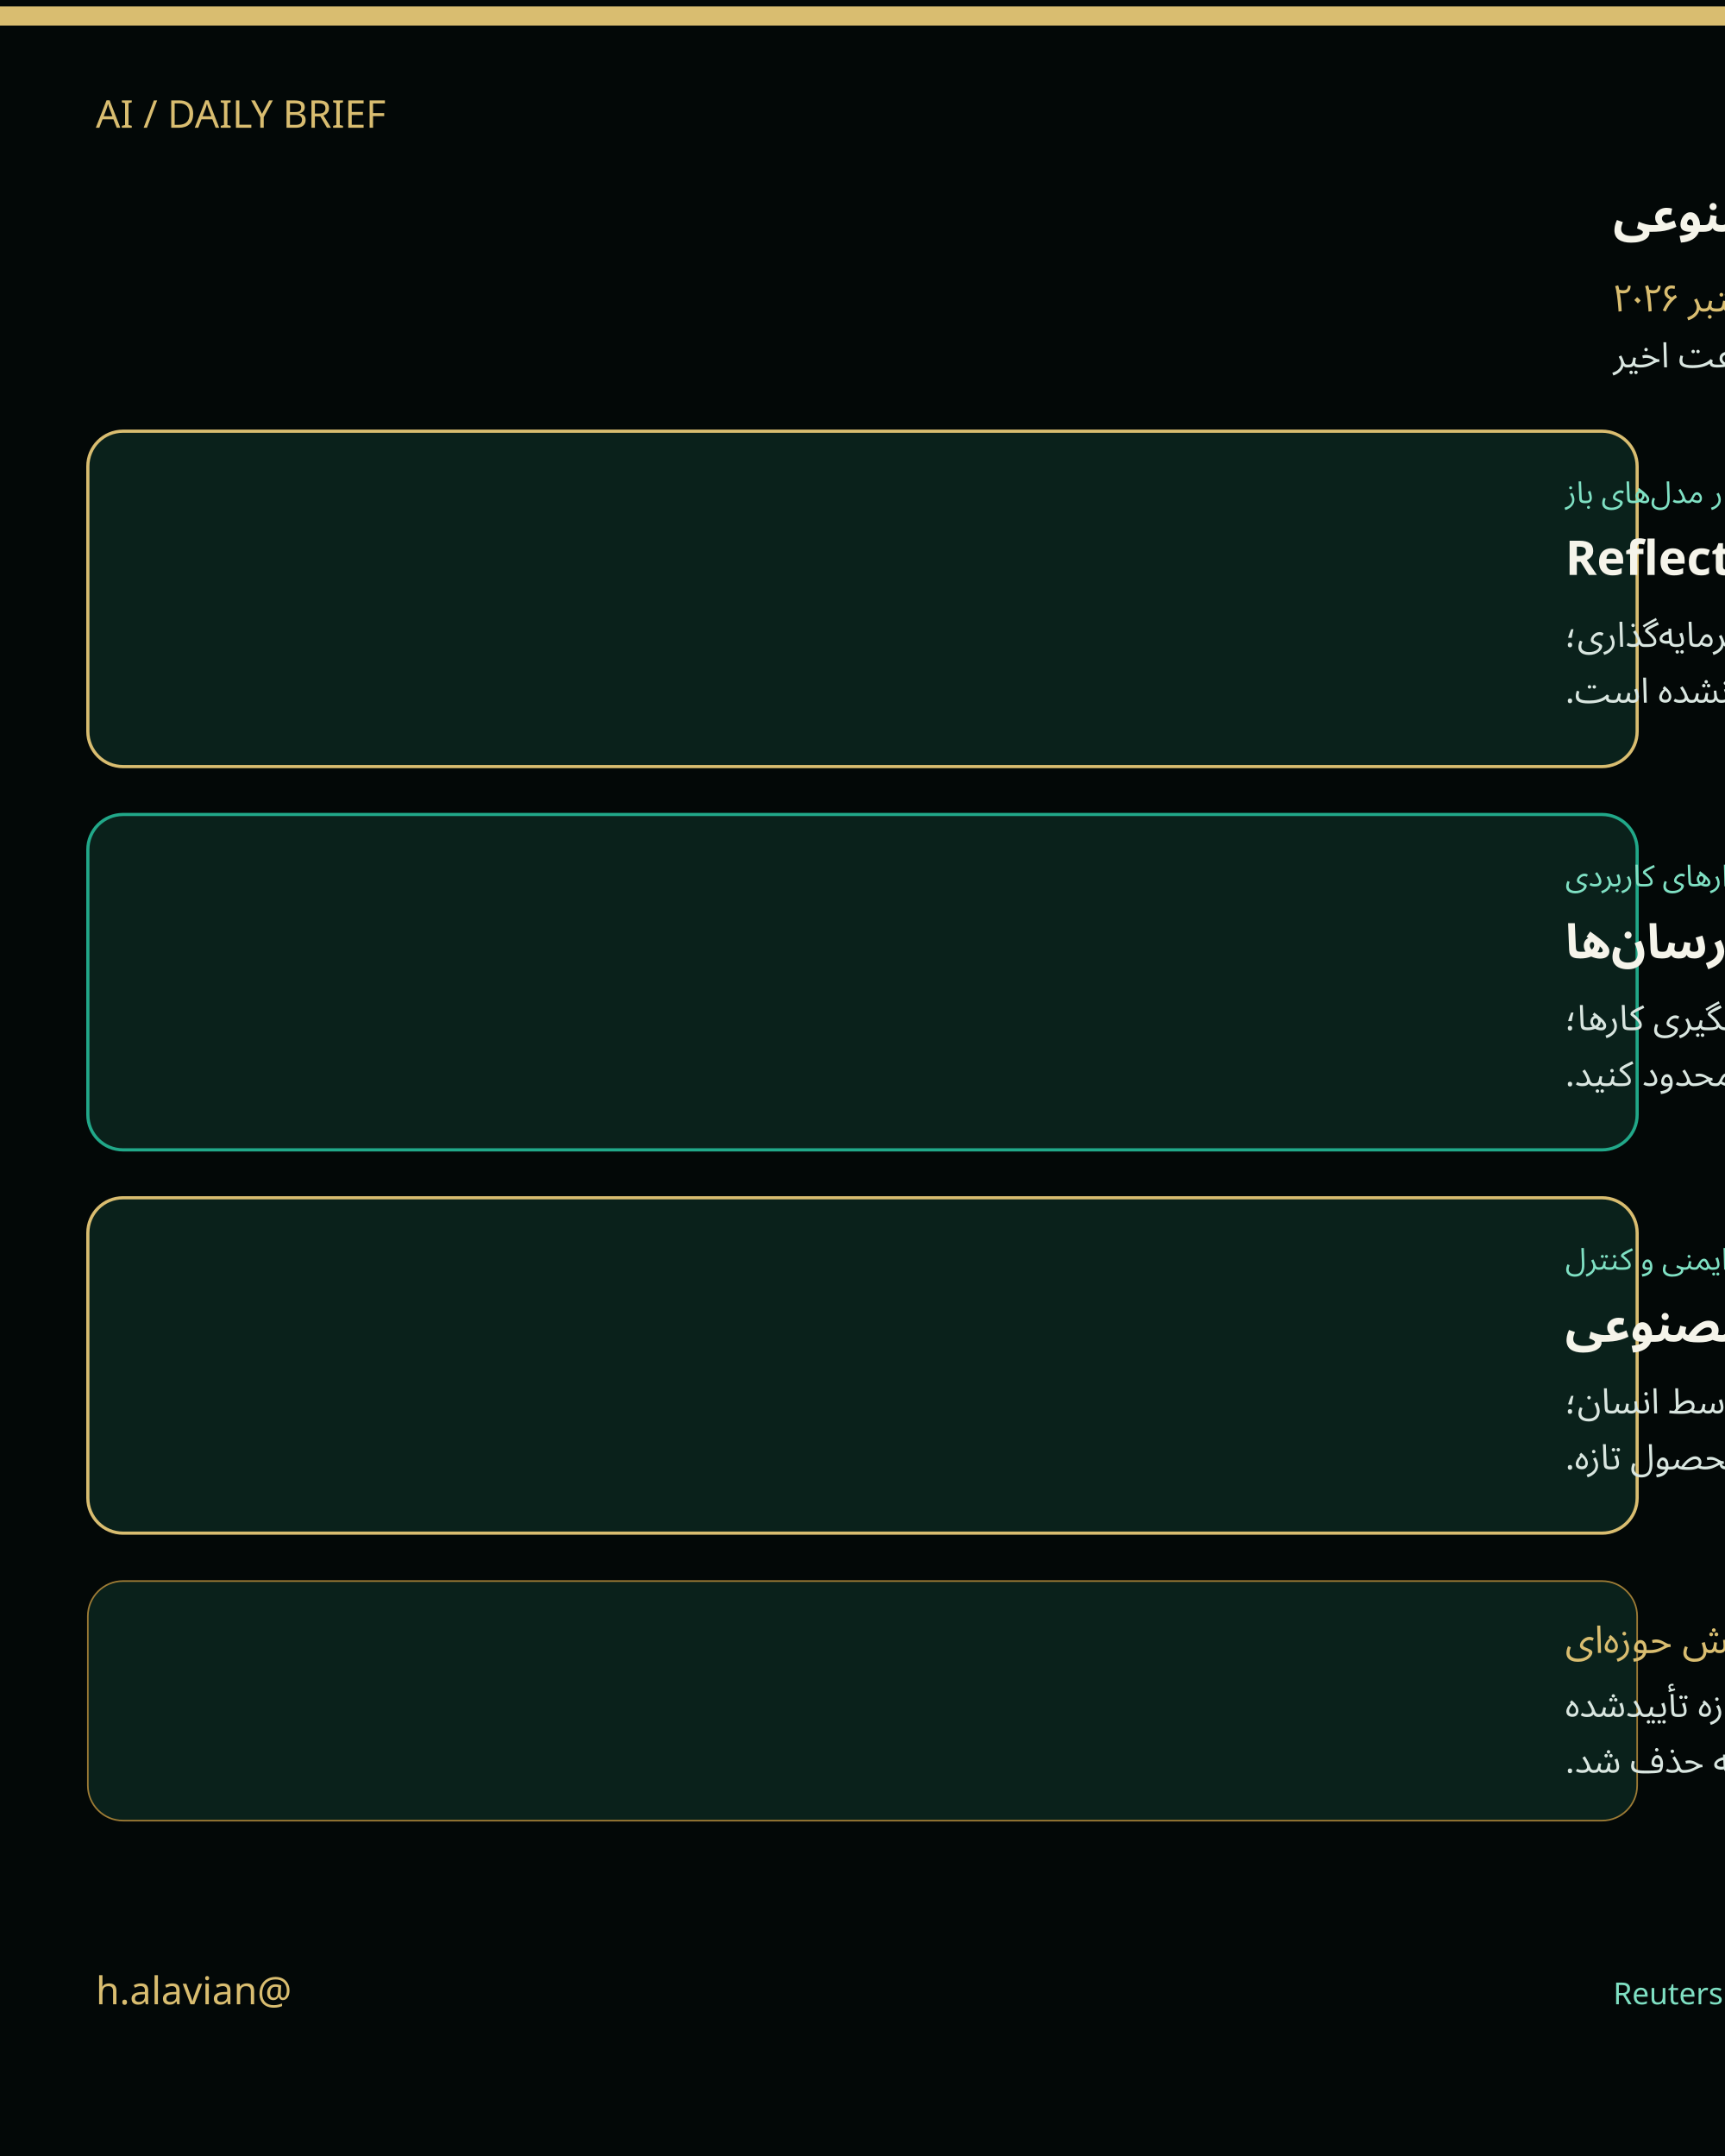
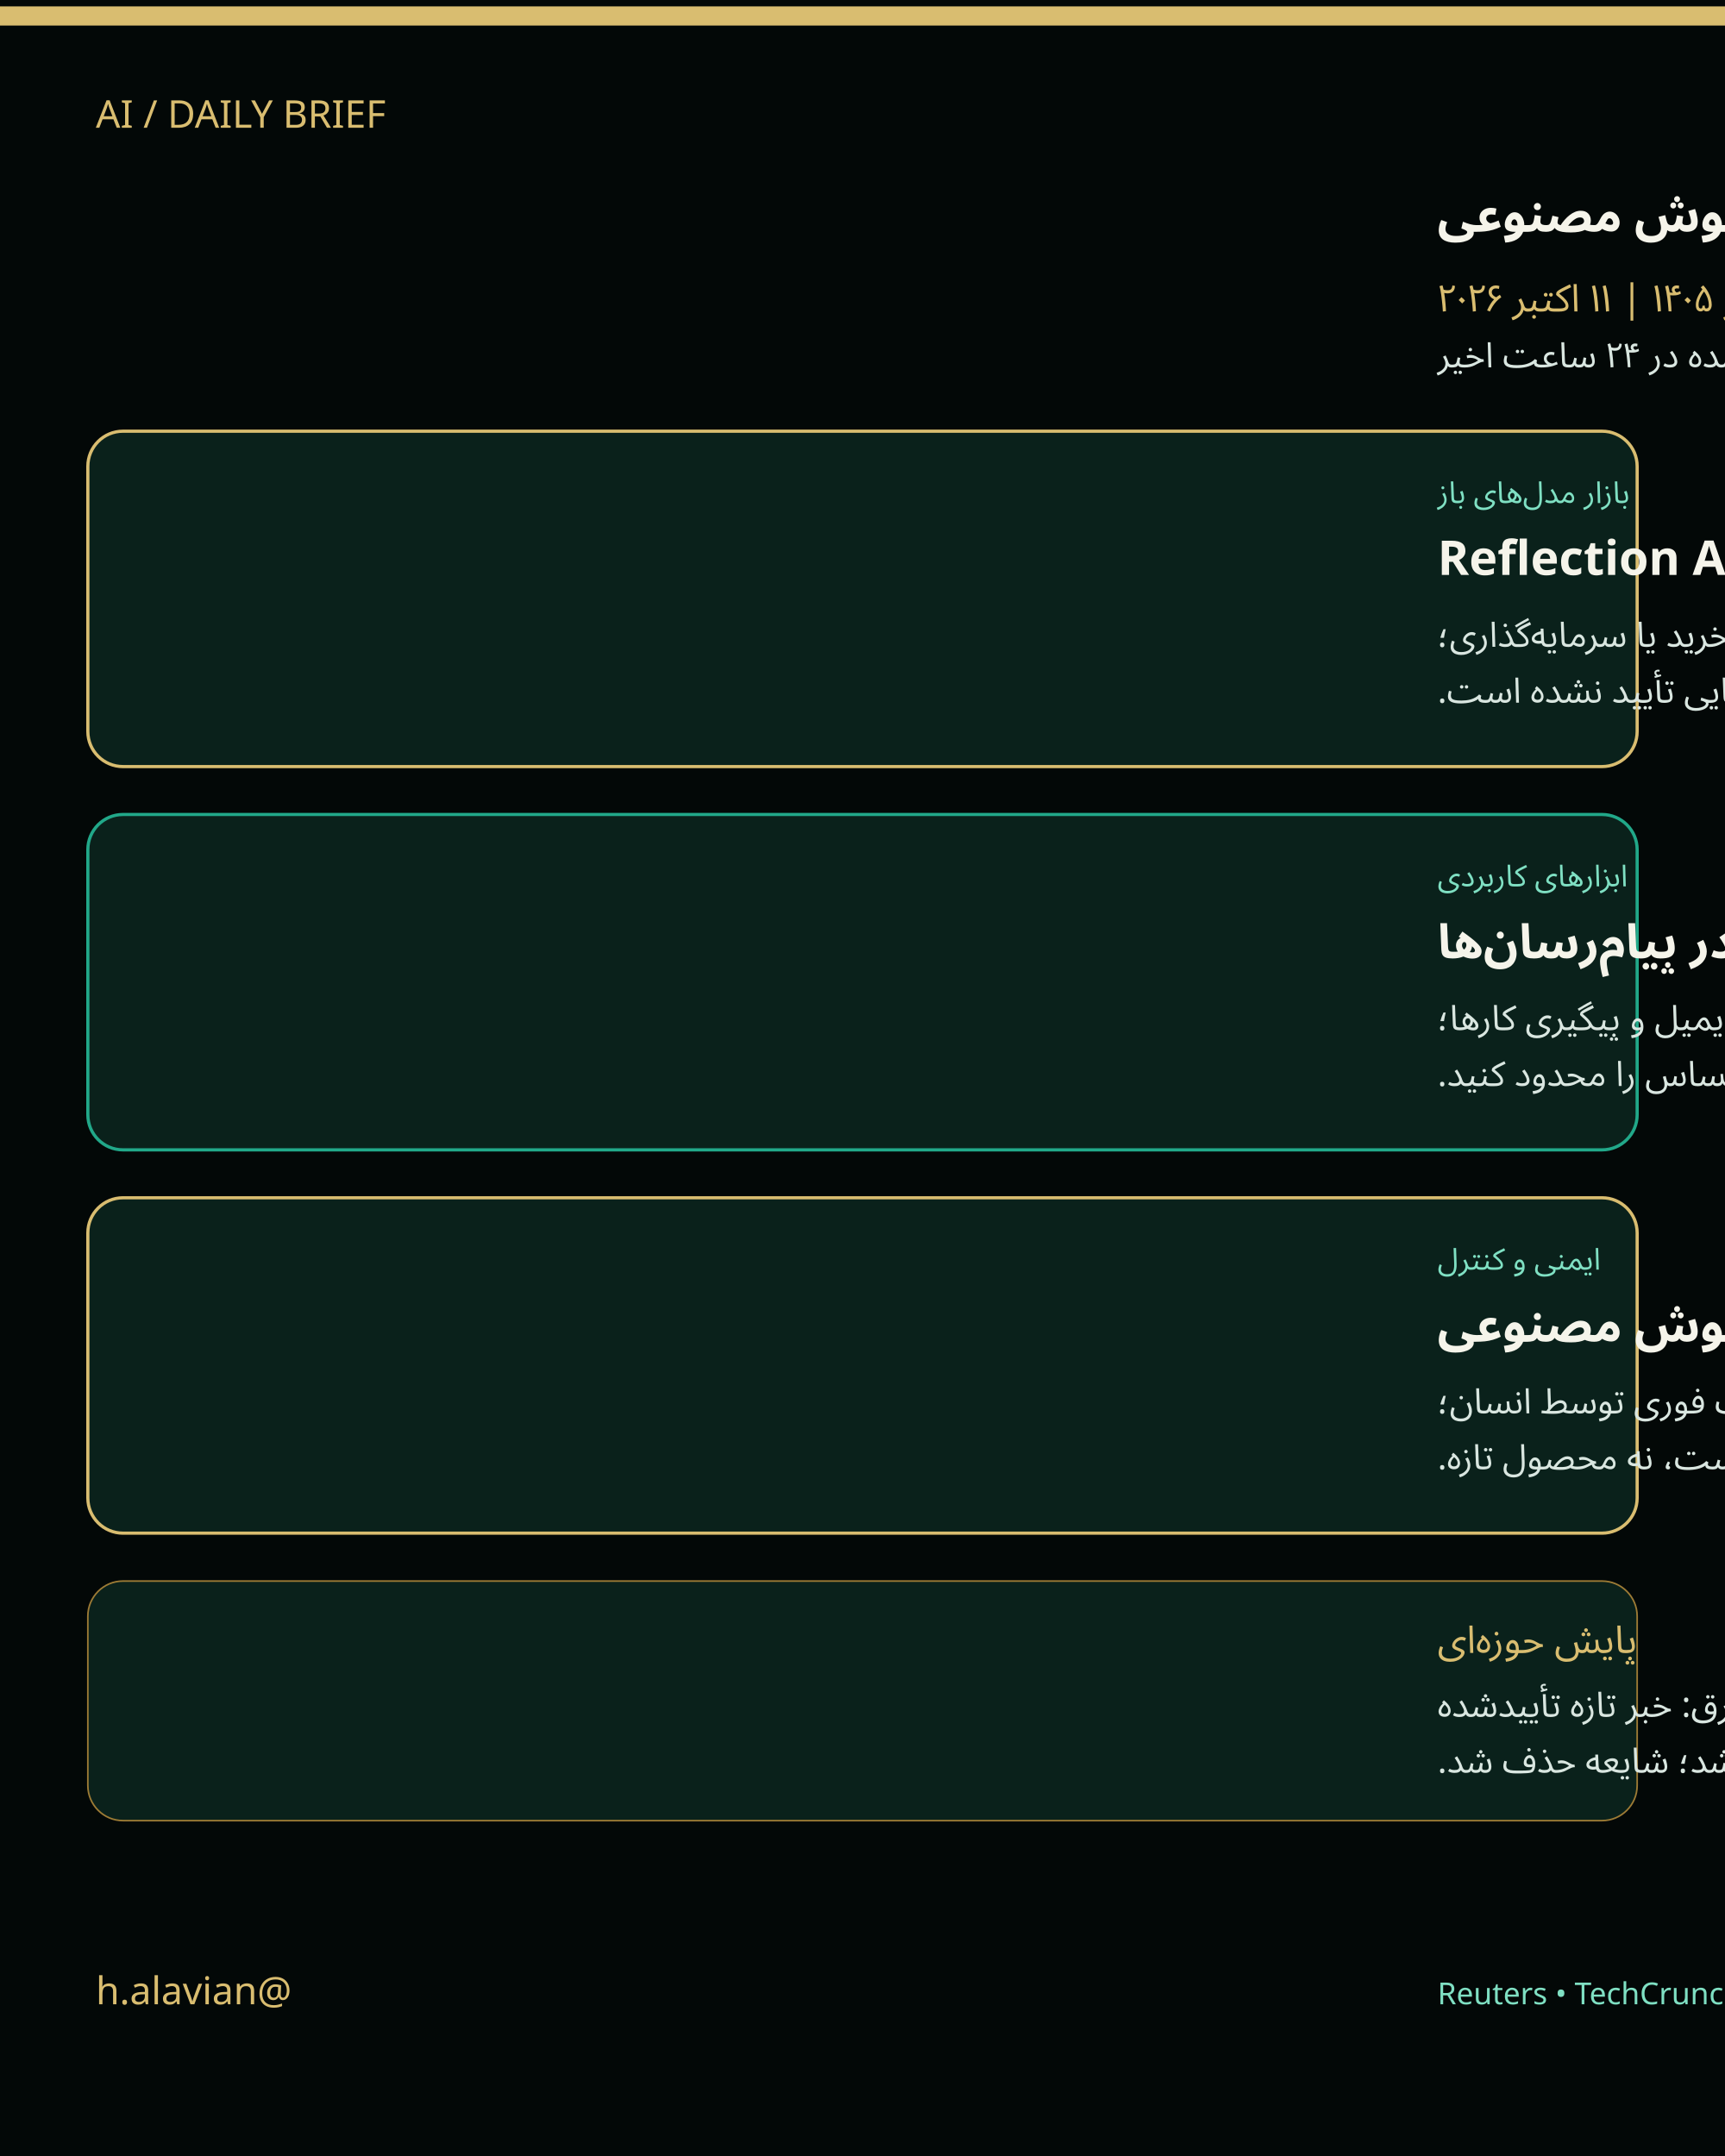
<svg xmlns="http://www.w3.org/2000/svg" width="1080" height="1350">
  <style>text{font-family:'Noto Sans Arabic',sans-serif;text-anchor:end;direction:rtl}.t{fill:#f5f4ea;font-size:30px;font-weight:bold}.s{fill:#d9e6e0;font-size:22px}.g{fill:#d9bd70;font-size:24px}.c{fill:#7fe0c3;font-size:19px}</style>
  <rect width="1080" height="1350" fill="#030807" />
  <rect x="0" y="4" width="1080" height="12" fill="#d9bd70" />
  <text class="g" x="60" y="80" style="direction:ltr;text-anchor:start">AI / DAILY BRIEF</text>
-   <text class="t" x="1010" y="145">بولتن روزانه هوش مصنوعی</text>
-   <text class="g" x="1010" y="195">یکشنبه ۱۹ مهر ۱۴۰۵ | ۱۱ اکتبر ۲۰۲۶</text>
-   <text class="s" x="1010" y="230">خبرها و روندهای تأییدشده در ۲۴ ساعت اخیر</text>
+   <text class="t" x="900" y="145">بولتن روزانه هوش مصنوعی</text>
+   <text class="g" x="900" y="195">یکشنبه ۱۹ مهر ۱۴۰۵ | ۱۱ اکتبر ۲۰۲۶</text>
+   <text class="s" x="900" y="230">خبرها و روندهای تأییدشده در ۲۴ ساعت اخیر</text>
  <rect x="55" y="270" width="970" height="210" rx="22" fill="#0a211b" stroke="#d9bd70" stroke-width="2" />
-   <text class="c" x="980" y="315">بازار مدل‌های باز</text>
-   <text class="t" x="980" y="360">انویدیا و Reflection AI</text>
-   <text class="s" x="980" y="405">رویترز: گفت‌وگوهای اولیه برای خرید یا سرمایه‌گذاری؛</text>
-   <text class="s" x="980" y="440">هنوز توافق نهایی تأیید نشده است.</text>
+   <text class="c" x="900" y="315">بازار مدل‌های باز</text>
+   <text class="t" x="900" y="360">انویدیا و Reflection AI</text>
+   <text class="s" x="900" y="405">رویترز: گفت‌وگوهای اولیه برای خرید یا سرمایه‌گذاری؛</text>
+   <text class="s" x="900" y="440">هنوز توافق نهایی تأیید نشده است.</text>
  <rect x="55" y="510" width="970" height="210" rx="22" fill="#0a211b" stroke="#21a889" stroke-width="2" />
-   <text class="c" x="980" y="555">ابزارهای کاربردی</text>
-   <text class="t" x="980" y="600">عامل‌های هوشمند در پیام‌رسان‌ها</text>
-   <text class="s" x="980" y="645">دستیارهایی برای تقویم، ایمیل و پیگیری کارها؛</text>
-   <text class="s" x="980" y="680">مجوزهای حساس را محدود کنید.</text>
+   <text class="c" x="900" y="555">ابزارهای کاربردی</text>
+   <text class="t" x="900" y="600">عامل‌های هوشمند در پیام‌رسان‌ها</text>
+   <text class="s" x="900" y="645">دستیارهایی برای تقویم، ایمیل و پیگیری کارها؛</text>
+   <text class="s" x="900" y="680">مجوزهای حساس را محدود کنید.</text>
  <rect x="55" y="750" width="970" height="210" rx="22" fill="#0a211b" stroke="#d9bd70" stroke-width="2" />
-   <text class="c" x="980" y="795">ایمنی و کنترل</text>
-   <text class="t" x="980" y="840">ترمز اضطراری برای هوش مصنوعی</text>
-   <text class="s" x="980" y="885">نادلا: ثبت اقدامات و امکان توقف فوری توسط انسان؛</text>
-   <text class="s" x="980" y="920">این پیشنهاد ایمنی است، نه محصول تازه.</text>
+   <text class="c" x="900" y="795">ایمنی و کنترل</text>
+   <text class="t" x="900" y="840">ترمز اضطراری برای هوش مصنوعی</text>
+   <text class="s" x="900" y="885">نادلا: ثبت اقدامات و امکان توقف فوری توسط انسان؛</text>
+   <text class="s" x="900" y="920">این پیشنهاد ایمنی است، نه محصول تازه.</text>
  <rect x="55" y="990" width="970" height="150" rx="22" fill="#0a211b" stroke="#9d7b35" />
-   <text class="g" x="980" y="1035">پایش حوزه‌ای</text>
-   <text class="s" x="980" y="1075">خودرو، هوافضا، پزشکی و برق: خبر تازه تأییدشده</text>
-   <text class="s" x="980" y="1110">در این بازه پیدا نشد؛ شایعه حذف شد.</text>
+   <text class="g" x="900" y="1035">پایش حوزه‌ای</text>
+   <text class="s" x="900" y="1075">خودرو، هوافضا، پزشکی و برق: خبر تازه تأییدشده</text>
+   <text class="s" x="900" y="1110">در این بازه پیدا نشد؛ شایعه حذف شد.</text>
  <text class="g" x="60" y="1255" direction="ltr" text-anchor="start">@h.alavian</text>
-   <text class="c" x="1010" y="1255">منابع: Reuters • TechCrunch</text>
+   <text class="c" x="900" y="1255">منابع: Reuters • TechCrunch</text>
</svg>
